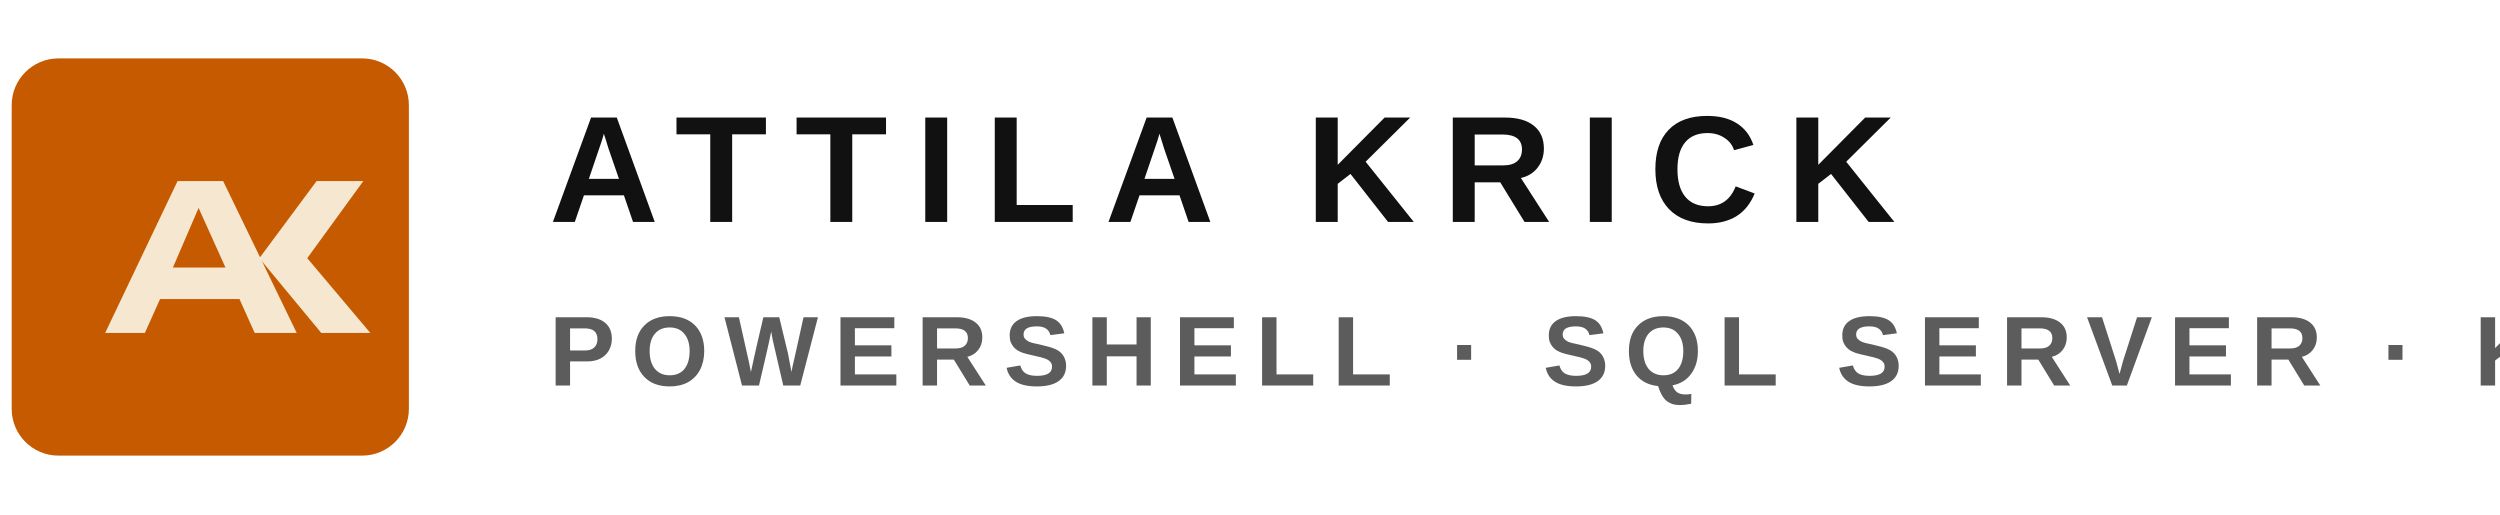
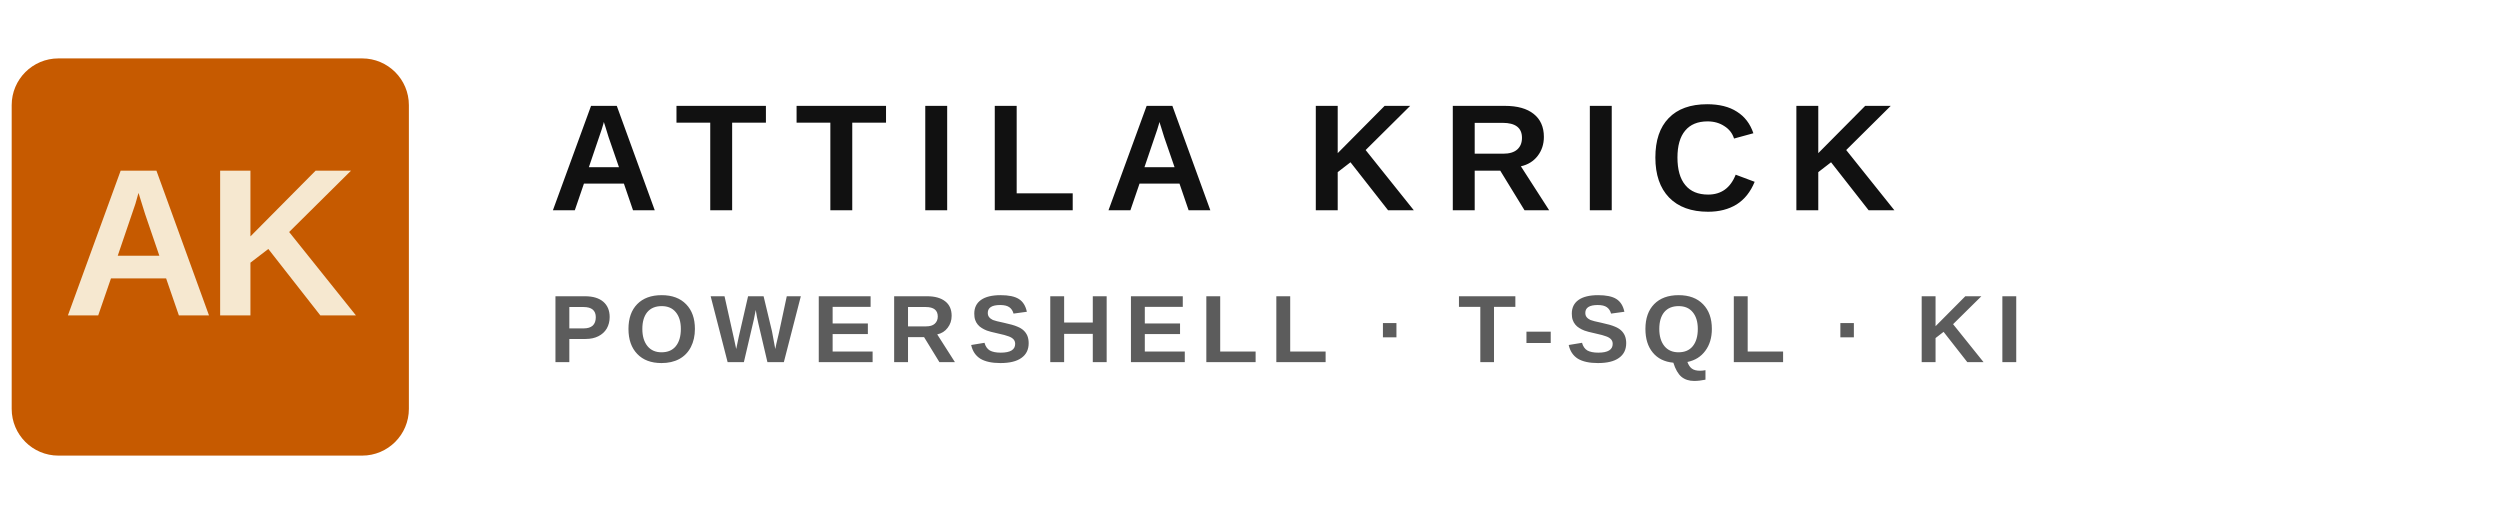
<svg xmlns="http://www.w3.org/2000/svg" width="214" height="44" viewBox="0 0 214 44" fill="none" role="img" aria-label="Attila Krick">
  <rect x="1" y="5" width="34" height="34" rx="4" fill="#C65A00" />
-   <path d="M9 28.5L15.2 15.5H19.1L25.4 28.5H21.8L20.5 25.6H13.7L12.4 28.5H9ZM14.8 22.9H19.3L17 17.8L14.8 22.9Z" fill="#F6E8D0" />
-   <path d="M27.5 28.5L22.2 22.1L27.1 15.5H31.1L26.3 22.1L31.7 28.5H27.5Z" fill="#F6E8D0" />
-   <text x="47" y="19" fill="#111111" font-family="Aptos, Segoe UI, Arial, sans-serif" font-size="13" font-weight="700" letter-spacing="0.18em">ATTILA KRICK</text>
-   <text x="47" y="33" fill="#5C5C5C" font-family="Aptos, Segoe UI, Arial, sans-serif" font-size="8.5" font-weight="600" letter-spacing="0.16em">POWERSHELL · SQL SERVER · KI-AGENTEN</text>
+   <text x="18" y="27" text-anchor="middle" fill="#F6E8D0" font-family="Aptos, Segoe UI, Arial, sans-serif" font-size="18" font-weight="800" letter-spacing="-0.04em">AK</text>
+   <text x="47" y="18" fill="#111111" font-family="Aptos, Segoe UI, Arial, sans-serif" font-size="13" font-weight="700" letter-spacing="0.18em">ATTILA KRICK</text>
+   <text x="47" y="31" fill="#5C5C5C" font-family="Aptos, Segoe UI, Arial, sans-serif" font-size="8.2" font-weight="600" letter-spacing="0.12em">POWERSHELL · T-SQL · KI</text>
</svg>
